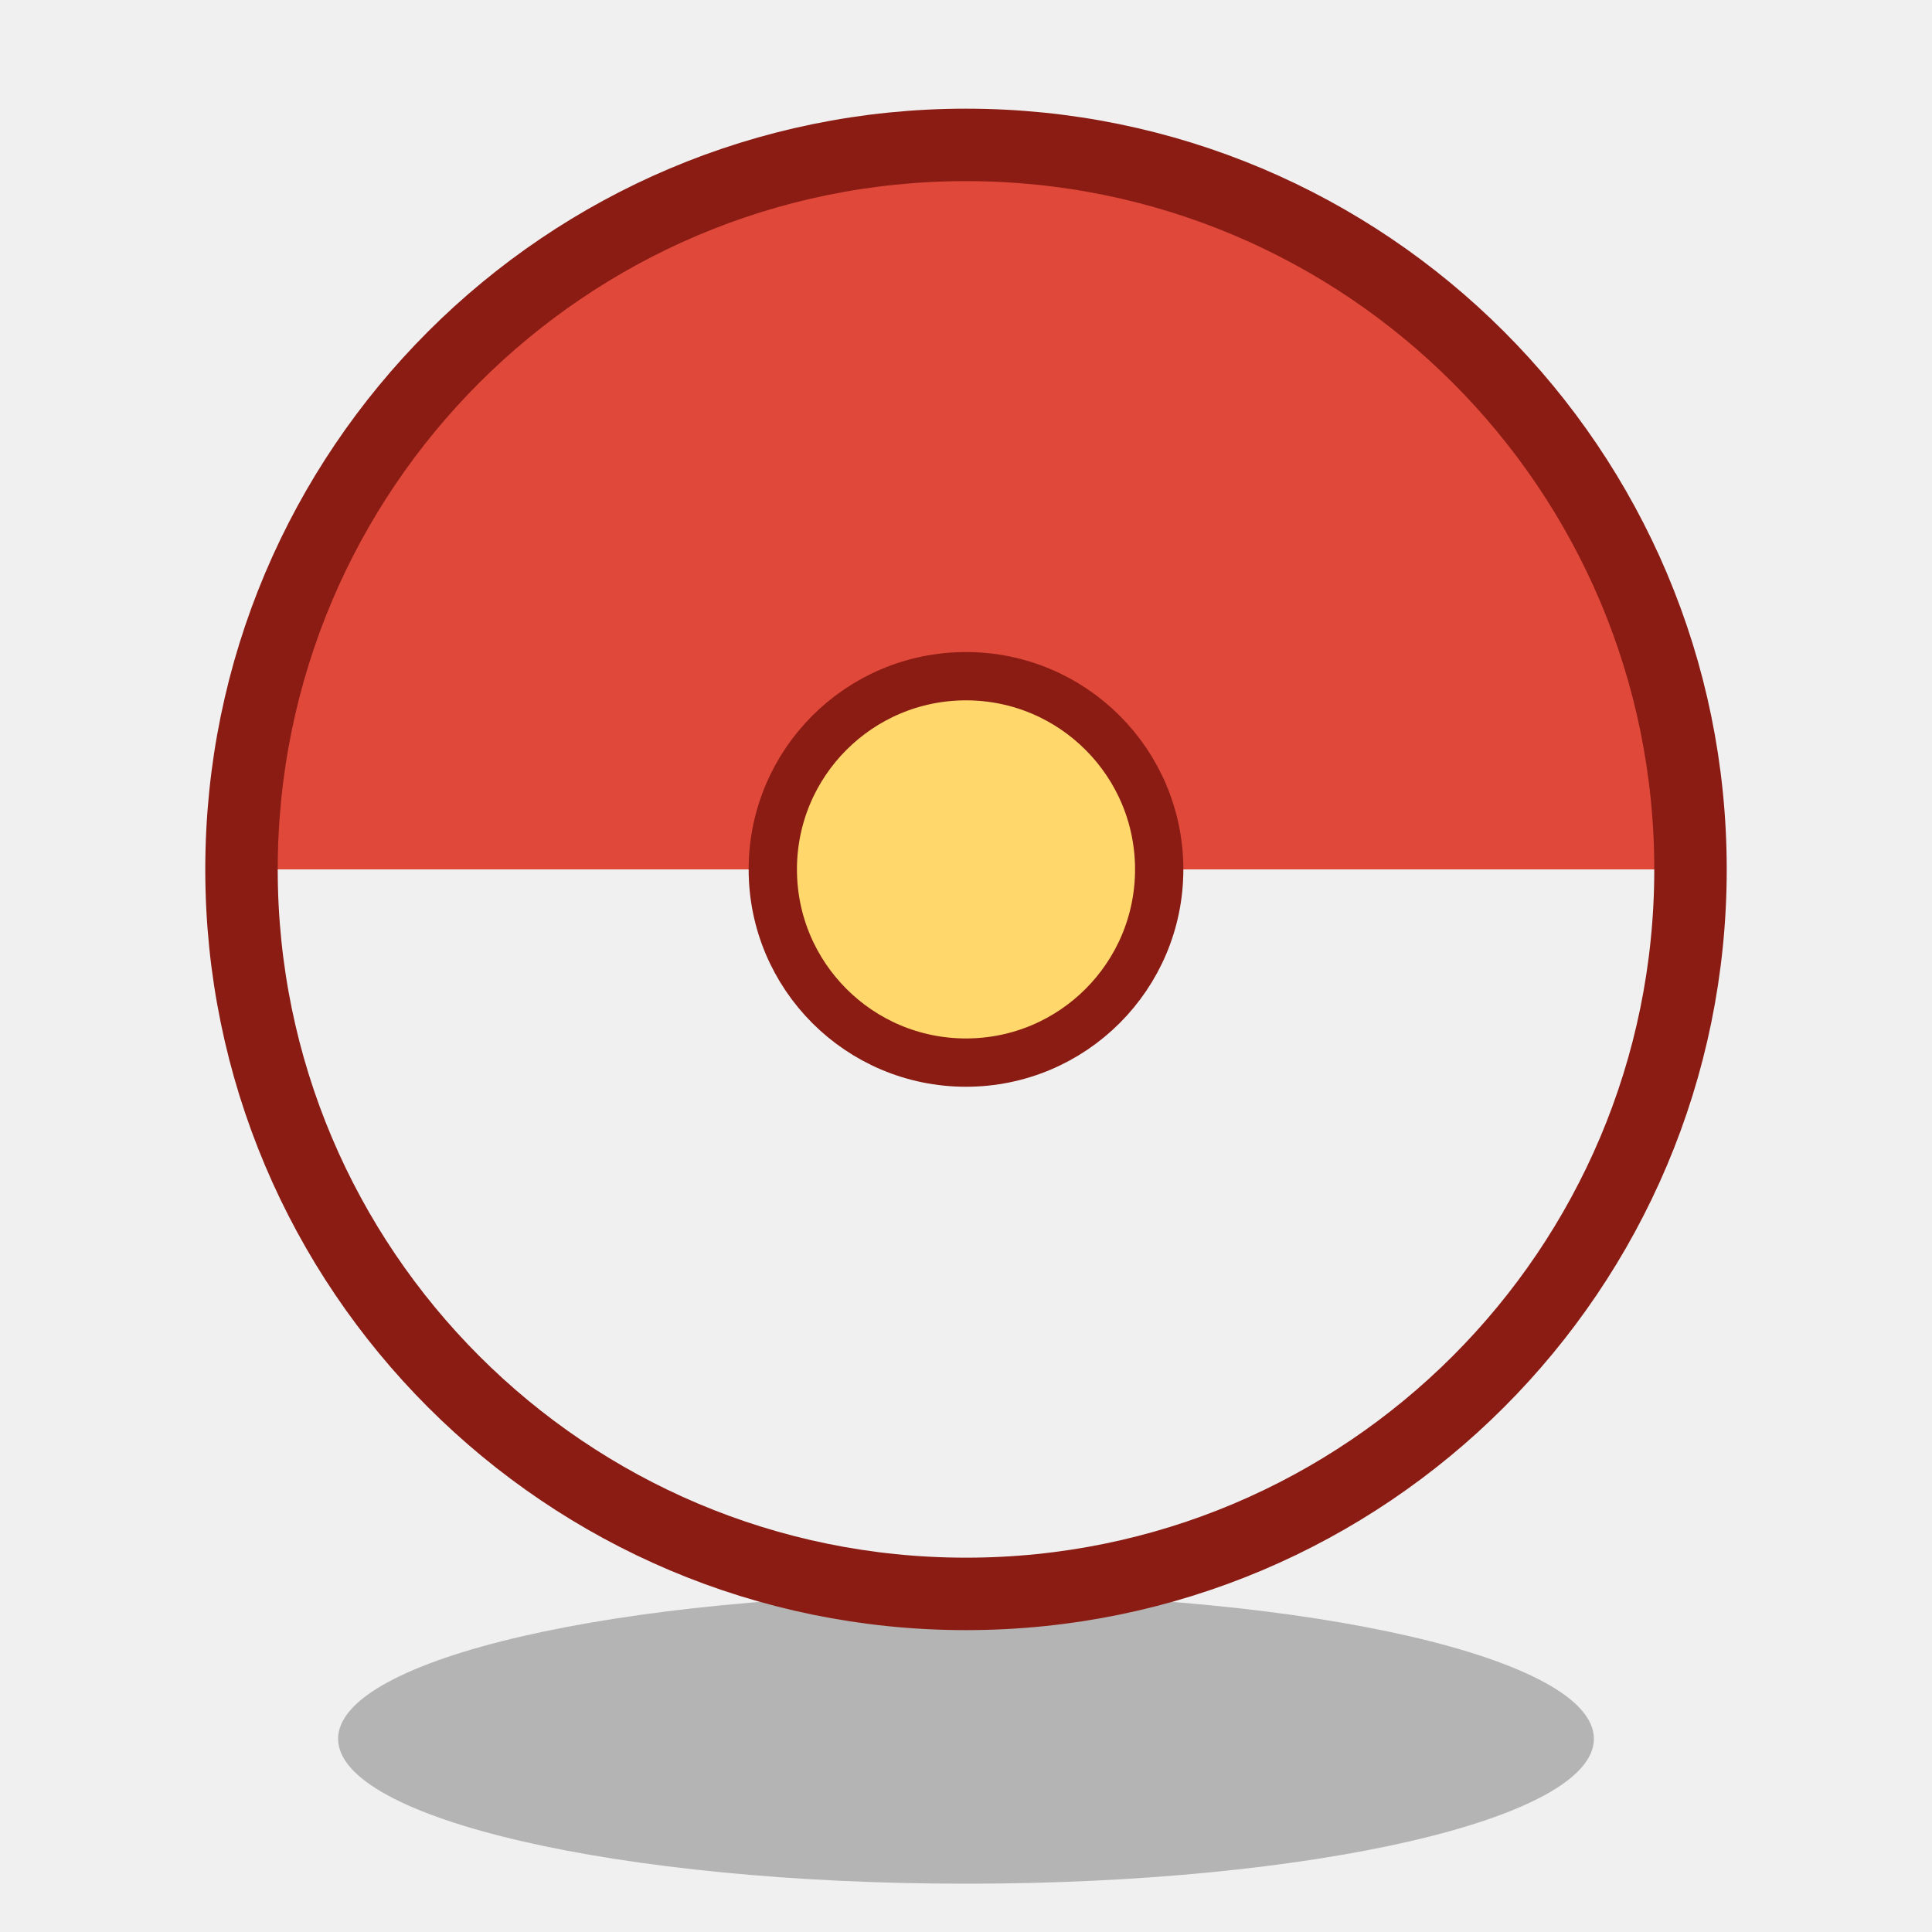
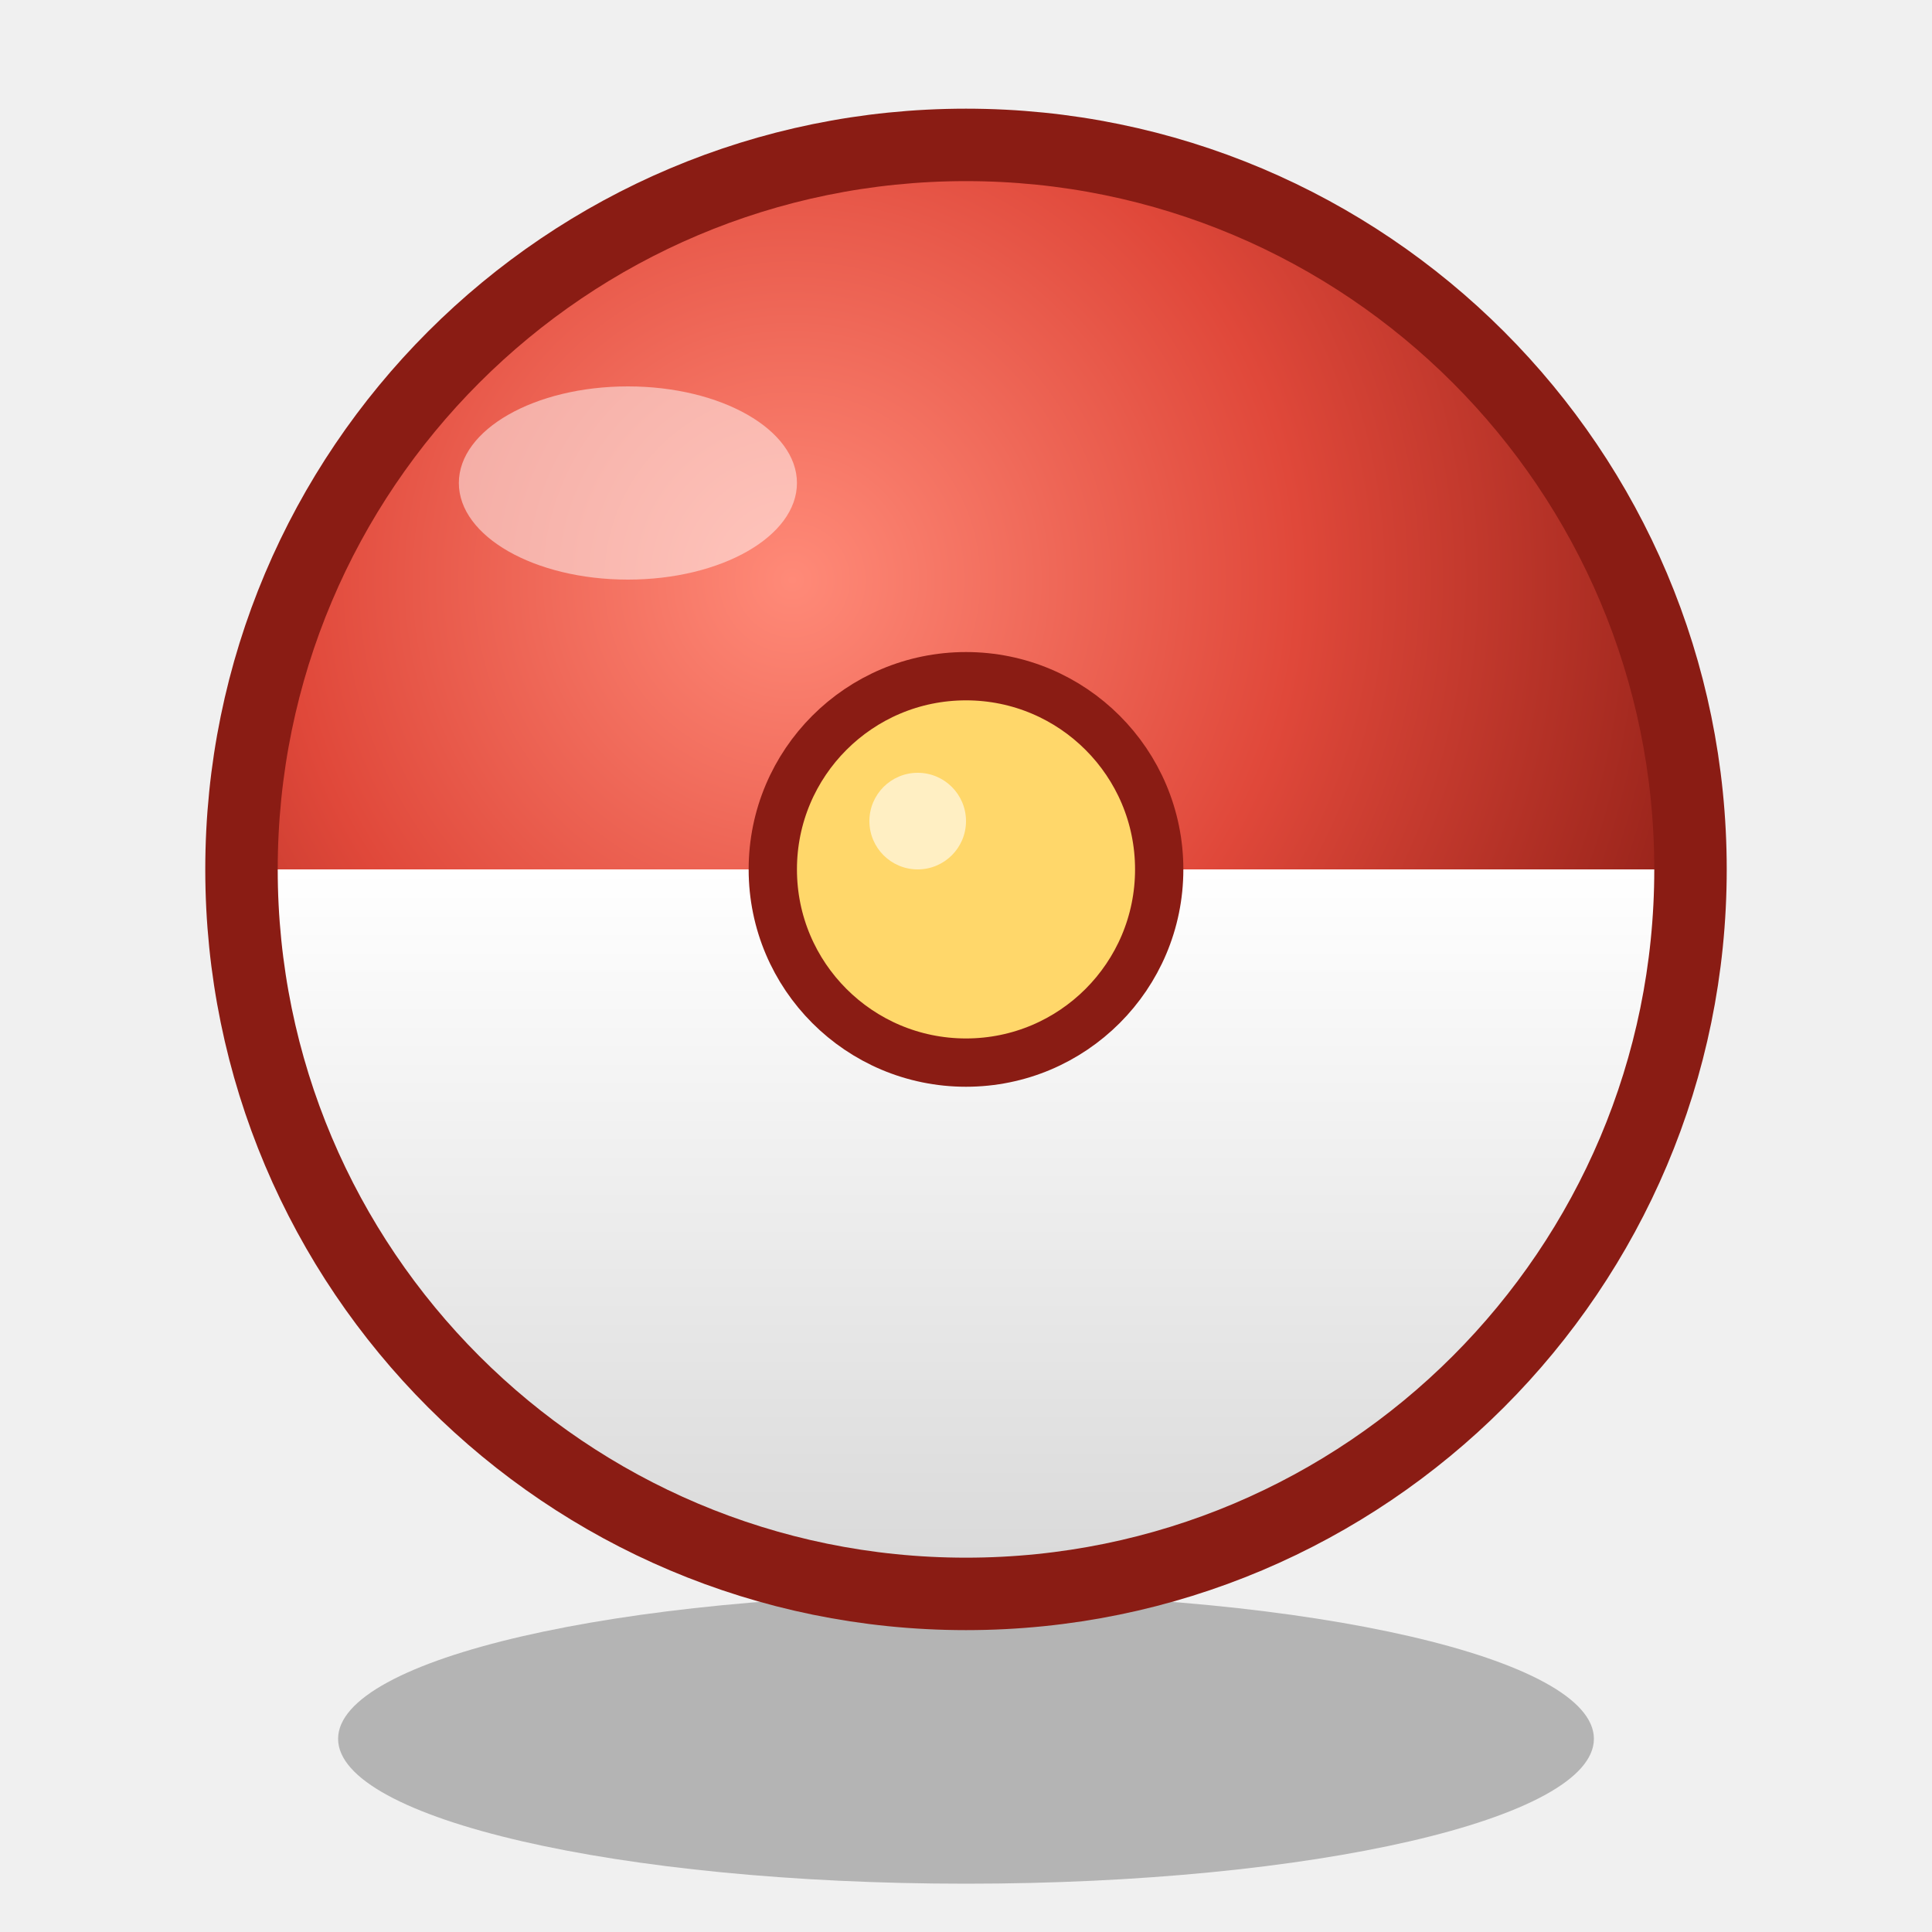
<svg xmlns="http://www.w3.org/2000/svg" viewBox="0 0 80 80">
+   <defs>
+     <radialGradient id="capRed" cx="38%" cy="30%" r="70%">
+       <stop offset="0%" stop-color="#ff8a78" />
+       <stop offset="50%" stop-color="#e0483a" />
+       <stop offset="100%" stop-color="#8a1c14" />
+     </radialGradient>
+     <linearGradient id="capWhite" x1="0%" y1="0%" x2="0%" y2="100%">
+       <stop offset="0%" stop-color="#ffffff" />
+       <stop offset="100%" stop-color="#d8d8d8" />
+     </linearGradient>
+   </defs>
  <ellipse cx="40" cy="72" rx="26" ry="6" fill="#000" opacity="0.25" />
-   <circle cx="40" cy="36" r="30" fill="#e0483a" />
-   <path d="M10 36 A30 30 0 0 0 70 36 Z" fill="#f0f0f0" />
+   <circle cx="40" cy="36" r="30" fill="url(#capRed)" />
+   <path d="M10 36 A30 30 0 0 0 70 36 Z" fill="url(#capWhite)" />
+   <ellipse cx="26" cy="20" rx="7" ry="4" fill="#fff" opacity="0.5" />
  <circle cx="40" cy="36" r="30" fill="none" stroke="#8a1c14" stroke-width="3" />
  <circle cx="40" cy="36" r="8" fill="#ffd76a" stroke="#8a1c14" stroke-width="2" />
+   <circle cx="38" cy="34" r="2" fill="#fff" opacity="0.6" />
</svg>
